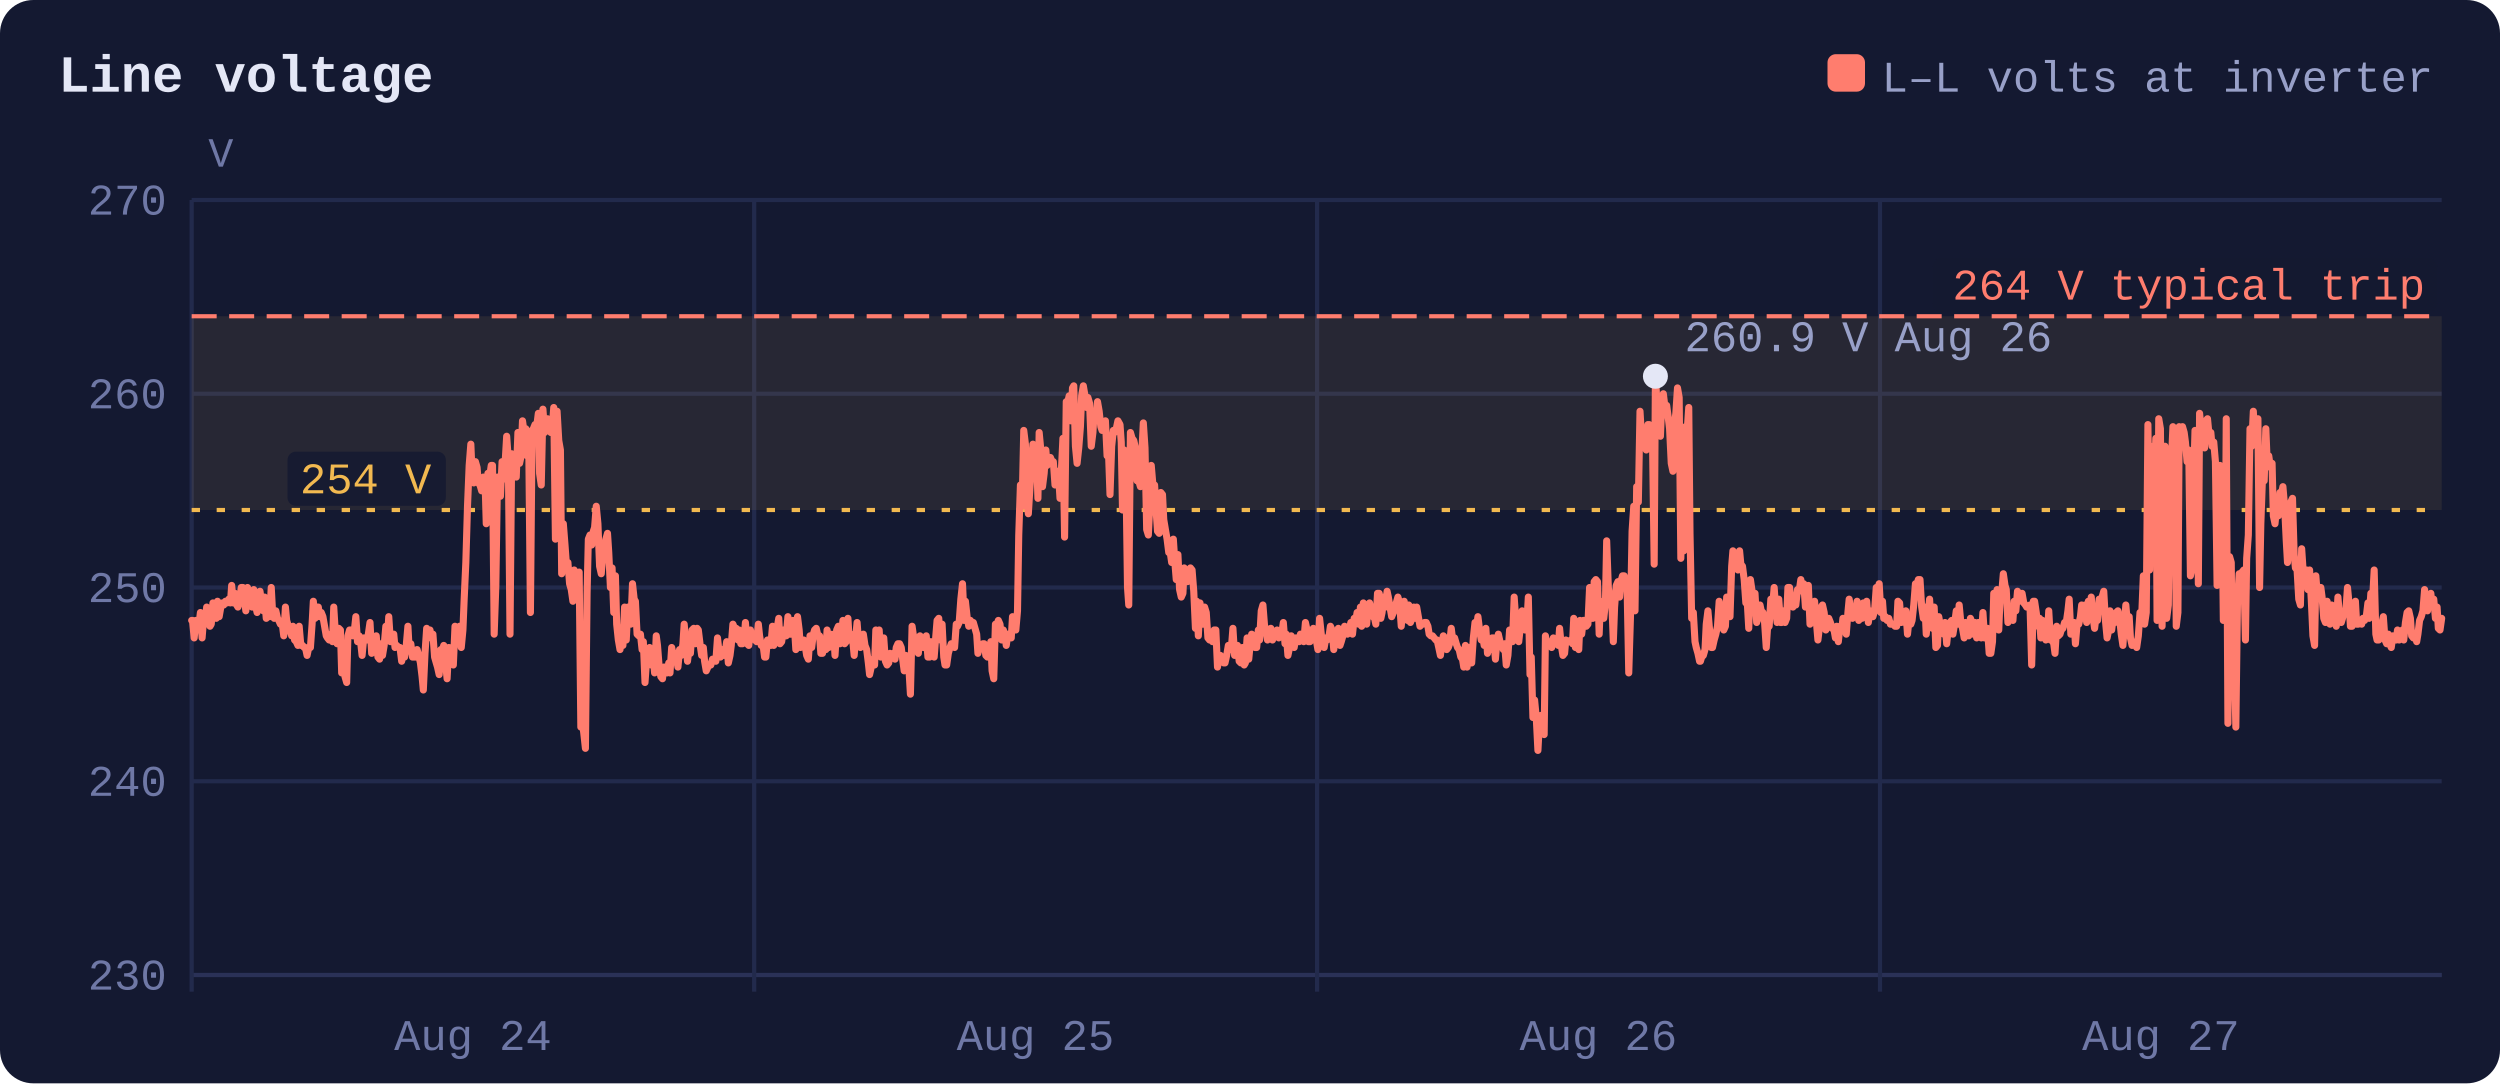
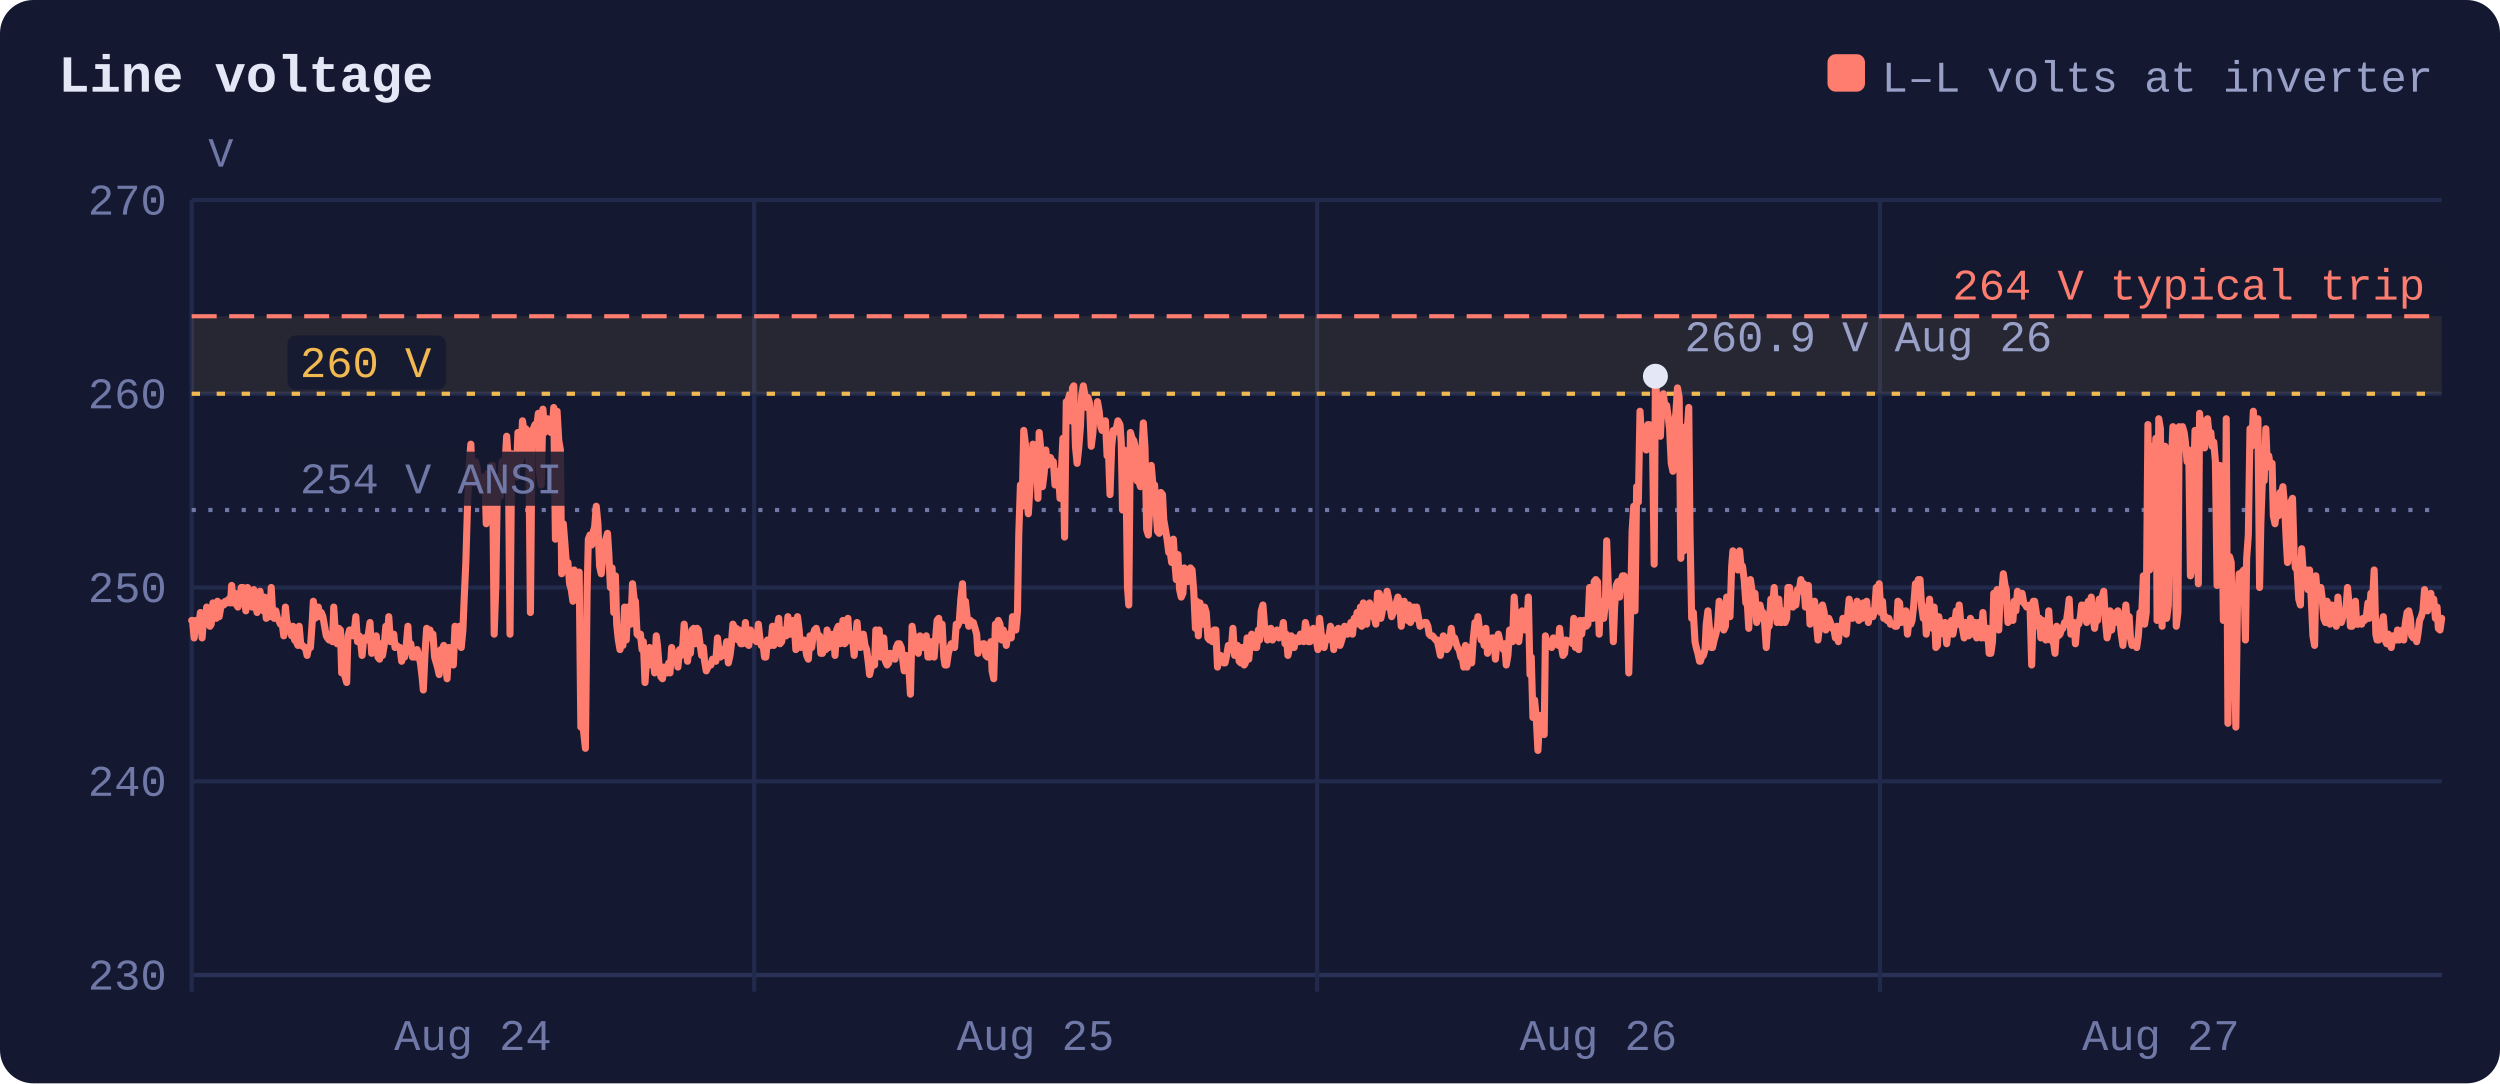
<svg xmlns="http://www.w3.org/2000/svg" width="600" height="260" viewBox="0 0 600 260">
  <rect x="0" y="0" width="600" height="260" rx="8" fill="#141931" />
  <text x="14.0" y="22.0" fill="#e4e7f6" font-family="ui-monospace, 'SF Mono', 'Cascadia Mono', 'JetBrains Mono', Menlo, Consolas, 'Liberation Mono', monospace" font-size="12.5" font-weight="bold" text-anchor="start">Line voltage</text>
  <text x="451.6" y="22.0" fill="#98a0c8" font-family="ui-monospace, 'SF Mono', 'Cascadia Mono', 'JetBrains Mono', Menlo, Consolas, 'Liberation Mono', monospace" font-size="10.5" font-weight="normal" text-anchor="start">L–L volts at inverter</text>
  <rect x="438.6" y="13" width="9" height="9" rx="2" fill="#ff7d6e" />
  <text x="50.0" y="40.0" fill="#6f78a6" font-family="ui-monospace, 'SF Mono', 'Cascadia Mono', 'JetBrains Mono', Menlo, Consolas, 'Liberation Mono', monospace" font-size="10" font-weight="normal" text-anchor="start" letter-spacing="0.8">V</text>
  <line x1="46" y1="234.0" x2="586" y2="234.0" stroke="#222a4c" stroke-width="1" />
  <text x="40.0" y="237.5" fill="#6f78a6" font-family="ui-monospace, 'SF Mono', 'Cascadia Mono', 'JetBrains Mono', Menlo, Consolas, 'Liberation Mono', monospace" font-size="10.5" font-weight="normal" text-anchor="end">230</text>
  <line x1="46" y1="187.5" x2="586" y2="187.5" stroke="#222a4c" stroke-width="1" />
  <text x="40.0" y="191.0" fill="#6f78a6" font-family="ui-monospace, 'SF Mono', 'Cascadia Mono', 'JetBrains Mono', Menlo, Consolas, 'Liberation Mono', monospace" font-size="10.5" font-weight="normal" text-anchor="end">240</text>
  <line x1="46" y1="141.0" x2="586" y2="141.0" stroke="#222a4c" stroke-width="1" />
  <text x="40.0" y="144.5" fill="#6f78a6" font-family="ui-monospace, 'SF Mono', 'Cascadia Mono', 'JetBrains Mono', Menlo, Consolas, 'Liberation Mono', monospace" font-size="10.5" font-weight="normal" text-anchor="end">250</text>
  <line x1="46" y1="94.5" x2="586" y2="94.5" stroke="#222a4c" stroke-width="1" />
  <text x="40.0" y="98.0" fill="#6f78a6" font-family="ui-monospace, 'SF Mono', 'Cascadia Mono', 'JetBrains Mono', Menlo, Consolas, 'Liberation Mono', monospace" font-size="10.5" font-weight="normal" text-anchor="end">260</text>
  <line x1="46" y1="48.0" x2="586" y2="48.0" stroke="#222a4c" stroke-width="1" />
  <text x="40.0" y="51.5" fill="#6f78a6" font-family="ui-monospace, 'SF Mono', 'Cascadia Mono', 'JetBrains Mono', Menlo, Consolas, 'Liberation Mono', monospace" font-size="10.5" font-weight="normal" text-anchor="end">270</text>
  <line x1="46" y1="234.0" x2="586" y2="234.0" stroke="#2a3157" stroke-width="1" />
  <line x1="46.0" y1="48" x2="46.0" y2="238" stroke="#222a4c" stroke-width="1" />
  <text x="113.5" y="252.0" fill="#6f78a6" font-family="ui-monospace, 'SF Mono', 'Cascadia Mono', 'JetBrains Mono', Menlo, Consolas, 'Liberation Mono', monospace" font-size="10.5" font-weight="normal" text-anchor="middle">Aug 24</text>
  <line x1="181.0" y1="48" x2="181.0" y2="238" stroke="#222a4c" stroke-width="1" />
  <text x="248.5" y="252.0" fill="#6f78a6" font-family="ui-monospace, 'SF Mono', 'Cascadia Mono', 'JetBrains Mono', Menlo, Consolas, 'Liberation Mono', monospace" font-size="10.5" font-weight="normal" text-anchor="middle">Aug 25</text>
  <line x1="316.1" y1="48" x2="316.1" y2="238" stroke="#222a4c" stroke-width="1" />
  <text x="383.6" y="252.0" fill="#6f78a6" font-family="ui-monospace, 'SF Mono', 'Cascadia Mono', 'JetBrains Mono', Menlo, Consolas, 'Liberation Mono', monospace" font-size="10.5" font-weight="normal" text-anchor="middle">Aug 26</text>
  <line x1="451.2" y1="48" x2="451.2" y2="238" stroke="#222a4c" stroke-width="1" />
  <text x="518.6" y="252.0" fill="#6f78a6" font-family="ui-monospace, 'SF Mono', 'Cascadia Mono', 'JetBrains Mono', Menlo, Consolas, 'Liberation Mono', monospace" font-size="10.5" font-weight="normal" text-anchor="middle">Aug 27</text>
-   <rect x="46" y="75.9" width="540" height="46.5" fill="#f2b950" fill-opacity="0.09" />
-   <line x1="46" y1="122.4" x2="586" y2="122.4" stroke="#f2b950" stroke-width="1" stroke-dasharray="2 4" />
+   <rect x="46" y="75.9" width="540" height="18.6" fill="#f2b950" fill-opacity="0.09" />
+   <line x1="46" y1="94.5" x2="586" y2="94.5" stroke="#f2b950" stroke-width="1" stroke-dasharray="2 4" />
  <line x1="46" y1="75.9" x2="586" y2="75.9" stroke="#ff7d6e" stroke-width="1" stroke-dasharray="6 3" />
+   <line x1="46" y1="122.4" x2="586" y2="122.4" stroke="#6f78a6" stroke-width="1" stroke-dasharray="1 3" />
  <path d="M46.0,148.9L46.2,148.9L46.6,153.1L47.0,148.9L47.3,149.8L47.7,150.3L48.1,147.0L48.5,153.1L48.8,149.4L49.2,149.4L49.6,145.7L50.0,148.0L50.4,150.3L50.7,149.8L51.1,144.7L51.5,145.2L51.9,148.4L52.2,144.3L52.6,148.0L53.0,145.7L53.4,144.7L53.7,145.2L54.1,144.3L54.5,144.7L54.9,143.8L55.3,144.7L55.6,140.5L56.0,144.7L56.4,142.4L56.8,145.2L57.1,145.7L57.5,144.3L57.9,141.0L58.3,141.0L58.6,143.3L59.0,146.6L59.4,141.0L59.8,144.7L60.2,144.7L60.5,145.7L60.9,141.5L61.3,145.2L61.7,147.0L62.0,144.7L62.4,141.9L62.8,144.7L63.2,146.6L63.5,143.3L63.9,148.4L64.3,143.8L64.7,148.0L65.1,141.0L65.4,146.6L65.8,148.4L66.2,146.6L66.6,148.4L66.9,148.9L67.3,149.8L67.7,149.4L68.1,152.6L68.5,145.7L68.8,148.9L69.2,150.3L69.6,151.2L70.0,152.6L70.3,150.3L70.7,153.6L71.1,154.0L71.5,154.9L71.8,150.3L72.2,154.9L72.6,154.9L73.0,155.4L73.3,155.4L73.7,157.3L74.1,155.4L74.5,155.4L74.9,149.8L75.2,144.3L75.6,148.4L76.0,145.7L76.4,145.7L76.7,148.0L77.1,147.0L77.5,148.0L77.9,150.3L78.3,152.6L78.6,153.1L79.0,153.6L79.4,152.2L79.8,154.0L80.1,145.7L80.5,152.2L80.9,154.5L81.3,150.8L81.7,151.2L82.0,161.5L82.4,158.7L82.8,162.4L83.2,163.8L83.5,152.6L83.9,151.2L84.3,151.2L84.7,152.6L85.1,150.8L85.4,148.0L85.8,154.0L86.2,152.6L86.6,154.5L86.9,157.3L87.3,153.1L87.7,153.1L88.1,153.6L88.4,152.2L88.8,149.4L89.2,156.8L89.6,154.5L89.9,154.9L90.3,152.6L90.7,157.7L91.1,158.2L91.5,154.5L91.8,157.3L92.2,154.9L92.6,150.3L93.0,153.1L93.3,148.0L93.7,154.0L94.1,152.6L94.5,152.2L94.8,155.4L95.2,154.9L95.6,155.4L96.0,155.4L96.4,158.7L96.7,156.8L97.1,157.7L97.5,154.9L97.9,150.3L98.2,155.9L98.6,154.5L99.0,157.7L99.4,157.7L99.8,157.7L100.1,155.9L100.5,157.3L100.9,159.1L101.3,162.4L101.6,165.6L102.0,156.8L102.4,150.8L102.8,153.1L103.2,151.2L103.5,153.1L103.9,152.2L104.3,157.7L104.7,159.1L105.0,160.1L105.4,161.9L105.8,155.9L106.2,155.9L106.5,154.9L106.9,158.7L107.3,162.9L107.7,155.4L108.0,158.7L108.4,155.4L108.8,159.6L109.2,150.3L109.6,153.1L109.9,154.5L110.3,150.3L110.7,155.4L111.1,151.2L111.4,143.8L111.8,135.0L112.2,121.5L112.6,111.7L113.0,106.6L113.3,113.6L113.7,115.9L114.1,110.8L114.5,112.2L114.8,115.9L115.2,116.4L115.6,117.8L116.0,114.5L116.4,115.0L116.7,125.7L117.1,113.6L117.5,114.5L117.9,111.7L118.2,111.7L118.6,152.2L119.0,140.5L119.4,114.5L119.7,118.7L120.1,119.1L120.5,110.8L120.9,115.0L121.3,109.8L121.6,104.7L122.0,110.3L122.4,152.2L122.8,108.9L123.1,110.3L123.5,111.7L123.9,114.5L124.3,103.8L124.7,111.2L125.0,109.8L125.4,101.0L125.8,103.8L126.2,102.9L126.5,109.4L126.9,106.6L127.3,147.0L127.7,103.3L128.0,102.9L128.4,101.9L128.8,102.4L129.2,99.2L129.5,113.6L129.9,116.4L130.3,98.2L130.7,103.8L131.1,101.5L131.4,100.5L131.8,102.4L132.2,103.8L132.6,101.9L132.9,97.8L133.3,129.4L133.7,98.7L134.1,105.7L134.5,108.0L134.8,137.7L135.2,125.7L135.6,130.8L136.0,136.3L136.3,135.0L136.7,140.1L137.1,141.5L137.5,144.3L137.8,136.8L138.2,140.1L138.6,138.2L139.0,137.3L139.4,174.5L139.7,172.6L140.1,175.9L140.5,179.6L140.9,142.4L141.2,129.4L141.6,128.4L142.0,130.8L142.4,127.5L142.7,126.6L143.1,121.5L143.5,125.7L143.9,135.9L144.3,137.7L144.6,134.0L145.0,131.7L145.4,129.4L145.8,128.0L146.1,132.6L146.5,141.0L146.9,136.3L147.3,147.0L147.7,138.2L148.0,149.8L148.4,153.6L148.8,155.9L149.2,153.1L149.5,154.9L149.9,145.7L150.3,153.6L150.7,145.7L151.0,147.0L151.4,149.8L151.8,140.1L152.2,143.8L152.5,144.3L152.9,152.2L153.3,152.6L153.7,152.2L154.1,155.9L154.4,154.0L154.8,163.8L155.2,158.2L155.6,157.3L155.9,155.4L156.3,159.6L156.7,156.8L157.1,161.5L157.5,152.6L157.8,154.9L158.2,160.1L158.6,162.4L159.0,162.9L159.3,160.1L159.7,160.1L160.1,161.5L160.5,159.1L160.8,161.5L161.2,155.4L161.6,157.3L162.0,156.8L162.4,158.2L162.7,160.1L163.1,155.9L163.5,157.3L163.9,154.5L164.2,149.8L164.6,154.0L165.0,158.7L165.4,155.4L165.7,156.8L166.1,151.2L166.5,150.8L166.9,154.5L167.3,150.8L167.6,151.2L168.0,154.5L168.4,157.3L168.8,155.4L169.1,158.7L169.5,161.0L169.9,160.1L170.3,159.6L170.6,159.6L171.0,158.2L171.4,158.2L171.8,158.7L172.2,153.1L172.5,155.9L172.9,157.7L173.3,155.9L173.7,157.3L174.0,156.8L174.4,154.0L174.8,159.1L175.2,157.3L175.5,154.9L175.9,149.8L176.3,150.8L176.7,150.8L177.1,153.6L177.4,151.2L177.8,154.5L178.2,154.5L178.6,153.1L178.9,149.4L179.3,154.5L179.7,154.9L180.1,151.2L180.5,153.1L180.8,153.1L181.2,153.6L181.6,154.0L182.0,149.8L182.3,152.6L182.7,154.9L183.1,154.5L183.5,157.7L183.8,157.7L184.2,153.6L184.6,153.6L185.0,154.9L185.4,150.3L185.7,154.9L186.1,153.6L186.5,150.8L186.9,148.4L187.2,154.5L187.6,154.0L188.0,151.2L188.4,152.6L188.7,152.6L189.1,148.0L189.5,152.2L189.9,152.2L190.3,148.9L190.6,149.4L191.0,155.9L191.4,148.0L191.8,151.2L192.1,155.4L192.5,154.5L192.9,153.6L193.3,155.4L193.6,157.3L194.0,158.2L194.4,152.6L194.8,155.4L195.2,152.2L195.5,151.2L195.9,150.8L196.3,152.6L196.7,152.6L197.0,156.8L197.4,156.8L197.8,154.0L198.2,155.9L198.5,151.2L198.9,155.4L199.3,152.2L199.7,154.9L200.1,152.2L200.4,157.3L200.8,151.2L201.2,150.3L201.6,154.5L201.9,153.1L202.3,148.9L202.7,154.5L203.1,154.0L203.5,148.4L203.8,153.6L204.2,152.2L204.6,153.1L205.0,157.3L205.3,153.6L205.7,149.4L206.1,154.5L206.5,155.4L206.9,154.5L207.2,152.2L207.6,154.9L208.0,155.9L208.4,159.1L208.7,161.9L209.1,160.1L209.5,158.2L209.9,159.6L210.2,151.2L210.6,155.9L211.0,151.2L211.4,157.7L211.7,153.1L212.1,153.1L212.5,158.7L212.9,159.6L213.3,159.1L213.6,156.8L214.0,157.7L214.4,156.8L214.8,158.2L215.1,155.4L215.5,154.5L215.9,154.5L216.3,155.4L216.7,158.7L217.0,161.0L217.4,157.3L217.8,159.1L218.2,161.5L218.5,166.6L218.9,150.3L219.3,153.1L219.7,153.6L220.0,154.5L220.4,156.8L220.8,152.6L221.2,154.5L221.6,155.4L221.9,155.4L222.3,152.6L222.7,157.7L223.1,157.7L223.4,154.0L223.8,157.3L224.2,157.7L224.6,152.6L224.9,148.9L225.3,148.4L225.7,153.6L226.1,149.8L226.5,157.7L226.8,159.6L227.2,159.6L227.6,156.8L228.0,155.4L228.3,154.5L228.7,154.9L229.1,155.4L229.5,149.8L229.8,150.3L230.2,149.4L230.6,143.8L231.0,140.1L231.4,148.9L231.7,144.3L232.1,148.0L232.5,150.3L232.9,148.9L233.2,149.8L233.6,149.4L234.0,150.8L234.4,152.2L234.7,156.8L235.1,154.9L235.5,154.9L235.9,154.5L236.2,154.5L236.6,157.3L237.0,157.7L237.4,157.7L237.8,154.0L238.1,161.0L238.5,162.9L238.9,149.8L239.3,149.8L239.6,148.9L240.0,149.8L240.4,153.6L240.8,151.2L241.2,152.6L241.5,154.9L241.9,152.2L242.3,152.6L242.7,153.1L243.0,148.0L243.4,150.3L243.8,151.2L244.2,146.6L244.5,128.4L244.9,116.4L245.3,121.5L245.7,103.3L246.1,106.6L246.4,119.1L246.8,123.3L247.2,116.8L247.6,110.3L247.9,106.6L248.3,111.2L248.7,107.1L249.1,119.6L249.4,103.8L249.8,108.0L250.2,116.8L250.6,113.6L251.0,108.0L251.3,111.7L251.7,109.8L252.1,109.8L252.5,110.8L252.8,110.8L253.2,116.4L253.6,113.1L254.0,113.1L254.4,119.6L254.7,113.6L255.1,105.2L255.5,128.9L255.9,96.4L256.2,96.8L256.6,95.0L257.0,101.0L257.4,93.1L257.7,92.6L258.1,107.1L258.5,111.2L258.9,107.5L259.3,102.4L259.6,95.0L260.0,92.6L260.4,95.0L260.8,97.8L261.1,95.4L261.5,96.8L261.9,107.1L262.3,103.8L262.6,98.7L263.0,100.5L263.4,96.4L263.8,98.7L264.2,102.4L264.5,103.3L264.9,102.4L265.3,101.0L265.7,109.4L266.0,107.5L266.4,118.7L266.8,107.1L267.2,103.3L267.5,103.8L267.9,102.9L268.3,101.0L268.8,101.9L269.1,106.1L269.4,122.4L269.8,108.0L270.2,112.2L270.6,141.0L270.9,145.2L271.3,103.8L271.7,105.2L272.1,105.7L272.5,107.5L272.9,115.4L273.3,115.4L273.7,116.8L274.1,107.5L274.4,101.5L274.8,107.5L275.2,127.1L275.6,128.4L275.9,122.4L276.3,111.7L276.7,116.4L277.1,116.4L277.4,121.5L277.8,127.5L278.2,128.0L278.6,118.2L279.0,118.7L279.3,124.7L279.7,127.1L280.1,129.4L280.5,132.6L280.8,132.2L281.2,135.0L281.6,129.4L282.0,135.4L282.3,139.1L282.7,133.1L283.1,141.5L283.5,143.3L283.9,142.4L284.2,136.3L284.6,137.3L285.0,139.6L285.4,139.1L285.7,136.3L286.1,136.8L286.5,141.9L286.9,150.8L287.2,144.3L287.6,152.6L288.0,144.7L288.4,149.8L288.8,149.8L289.1,145.7L289.5,147.0L289.9,153.1L290.3,153.6L290.6,153.1L291.0,154.0L291.4,151.2L291.8,151.2L292.2,160.1L292.5,158.2L292.9,157.3L293.3,158.7L293.7,159.1L294.0,159.1L294.4,157.3L294.8,154.9L295.2,155.4L295.5,155.9L295.9,150.8L296.3,157.3L296.7,155.9L297.0,154.9L297.4,158.7L297.8,159.1L298.2,155.4L298.6,159.6L298.9,159.1L299.3,153.1L299.7,158.2L300.1,154.0L300.4,152.2L300.8,154.0L301.2,155.4L301.6,155.4L302.0,151.2L302.3,153.6L302.7,146.6L303.1,145.2L303.5,150.3L303.8,150.8L304.2,153.6L304.6,152.6L305.0,150.8L305.4,153.6L305.7,152.2L306.1,152.6L306.5,151.2L306.9,153.1L307.2,152.6L307.6,152.2L308.0,149.4L308.4,154.5L308.7,152.2L309.1,157.3L309.5,155.4L309.9,152.6L310.3,154.9L310.6,155.4L311.0,153.1L311.4,153.1L311.8,154.0L312.1,152.2L312.5,152.6L312.9,154.0L313.3,149.4L313.6,150.8L314.0,154.0L314.4,154.0L314.8,153.1L315.2,150.8L315.5,153.6L315.9,153.6L316.3,155.9L316.7,148.4L317.0,151.2L317.4,154.9L317.8,155.4L318.2,153.1L318.5,153.6L318.9,153.1L319.3,150.3L319.7,151.2L320.1,155.9L320.4,153.6L320.8,154.5L321.2,150.8L321.6,154.9L321.9,154.0L322.3,152.6L322.7,150.3L323.1,151.2L323.4,152.2L323.8,151.2L324.2,149.4L324.6,152.2L325.0,148.4L325.3,149.4L325.7,147.0L326.1,149.8L326.5,145.7L326.8,150.3L327.2,144.7L327.6,149.4L328.0,149.8L328.3,145.7L328.7,144.7L329.1,146.6L329.5,148.0L329.9,148.4L330.2,149.8L330.6,142.4L331.0,142.4L331.4,148.4L331.7,147.0L332.1,143.3L332.5,145.7L332.9,141.9L333.2,143.3L333.6,145.7L334.0,148.0L334.4,147.0L334.8,145.7L335.1,144.7L335.5,143.3L335.9,144.7L336.3,150.3L336.6,146.6L337.0,144.3L337.4,148.0L337.8,148.9L338.1,145.2L338.5,149.4L338.9,148.4L339.3,145.7L339.7,148.4L340.0,145.7L340.4,148.0L340.8,150.3L341.2,149.8L341.5,149.8L341.9,149.4L342.3,149.4L342.7,150.3L343.0,152.2L343.4,152.6L343.8,152.6L344.2,153.1L344.6,153.6L344.9,153.6L345.3,155.4L345.7,157.3L346.1,154.0L346.4,152.6L346.8,153.1L347.2,155.9L347.6,155.4L347.9,154.5L348.3,150.8L348.7,154.0L349.1,153.1L349.5,154.5L349.8,155.4L350.2,155.9L350.6,157.7L351.0,158.2L351.3,160.1L351.7,154.9L352.1,160.1L352.5,155.4L352.8,159.1L353.2,159.1L353.6,153.1L354.0,149.4L354.4,150.3L354.7,148.0L355.1,151.2L355.5,153.6L355.9,153.1L356.2,154.9L356.6,150.8L357.0,156.8L357.4,154.5L357.7,155.9L358.1,153.1L358.5,153.1L358.9,158.2L359.2,154.5L359.6,152.2L360.0,154.0L360.4,154.9L360.8,155.9L361.1,154.5L361.5,159.6L361.9,157.3L362.3,151.2L362.6,153.1L363.0,154.0L363.4,143.3L363.8,148.9L364.2,152.2L364.5,154.0L364.9,150.3L365.3,146.6L365.7,148.9L366.0,151.2L366.4,150.3L366.8,143.3L367.2,161.9L367.5,157.7L367.9,172.2L368.3,168.0L368.7,172.2L369.1,180.1L369.4,174.5L369.8,171.7L370.2,175.4L370.6,176.3L370.9,152.6L371.3,154.9L371.7,154.5L372.1,154.0L372.4,155.4L372.8,153.1L373.2,154.0L373.6,154.5L374.0,154.9L374.3,150.8L374.7,154.9L375.1,157.3L375.5,156.8L375.8,153.6L376.2,154.0L376.6,154.0L377.0,153.6L377.4,154.5L377.7,148.4L378.1,155.4L378.5,149.8L378.9,155.9L379.2,148.9L379.6,152.2L380.0,148.9L380.4,148.9L380.7,150.3L381.1,149.8L381.5,141.0L381.9,148.4L382.3,148.4L382.6,139.6L383.0,139.1L383.4,139.6L383.8,152.2L384.1,144.3L384.5,148.4L384.9,148.4L385.3,144.7L385.6,129.8L386.0,141.0L386.4,144.3L386.8,143.8L387.2,154.0L387.5,145.7L387.9,140.5L388.3,139.6L388.7,143.3L389.0,139.6L389.4,138.2L389.8,138.2L390.2,141.0L390.5,141.0L390.9,161.5L391.3,148.4L391.7,127.5L392.1,121.5L392.4,146.6L392.8,116.8L393.2,120.5L393.6,98.7L393.9,103.8L394.3,106.6L394.7,106.6L395.1,108.0L395.5,101.9L395.8,101.9L396.2,102.9L396.6,105.7L397.0,135.4L397.3,90.3L397.7,97.3L398.1,102.4L398.5,104.7L398.8,97.3L399.2,94.5L399.6,97.8L400.0,97.3L400.3,99.6L400.7,102.9L401.1,111.2L401.5,113.1L401.9,101.5L402.2,99.2L402.6,93.1L403.0,95.4L403.4,134.0L403.7,121.5L404.1,132.2L404.5,102.4L404.9,103.8L405.3,97.8L405.6,128.0L406.0,148.4L406.4,147.0L406.8,154.0L407.1,155.4L407.5,156.8L407.9,158.7L408.1,158.7L408.4,157.7L408.8,157.3L409.2,155.9L409.5,149.8L409.9,146.6L410.3,151.2L410.7,155.4L411.0,155.4L411.4,153.6L411.8,152.2L412.2,150.3L412.6,144.3L412.9,145.7L413.3,145.2L413.7,151.2L414.1,150.3L414.4,143.3L414.8,145.7L415.2,148.0L415.6,135.9L415.9,132.2L416.3,135.9L416.7,136.3L417.1,136.8L417.5,132.2L417.8,135.4L418.2,135.9L418.6,139.1L419.0,144.7L419.3,143.8L419.7,150.8L420.1,139.1L420.5,141.9L420.8,144.3L421.2,142.4L421.6,149.4L422.0,148.0L422.4,145.2L422.7,146.6L423.1,147.0L423.5,149.4L423.9,155.4L424.2,150.8L424.6,150.3L425.0,143.8L425.4,145.7L425.8,141.0L426.1,145.2L426.5,149.4L426.9,143.8L427.3,149.4L427.6,149.4L428.0,146.6L428.4,149.4L428.8,148.4L429.1,141.0L429.5,141.0L429.9,145.2L430.3,145.7L430.7,143.3L431.0,145.2L431.4,141.5L431.8,141.9L432.2,139.1L432.5,141.0L432.9,140.1L433.3,145.7L433.7,144.3L434.0,140.5L434.4,149.8L434.8,148.9L435.2,148.0L435.5,144.3L435.9,148.9L436.3,153.6L436.7,150.3L437.1,145.7L437.4,145.2L437.8,147.0L438.2,151.2L438.6,148.4L438.9,148.4L439.3,149.4L439.7,150.8L440.1,150.8L440.5,153.1L440.8,150.3L441.2,154.0L441.6,150.3L442.0,151.2L442.3,148.4L442.7,149.4L443.1,152.2L443.5,147.0L443.8,143.8L444.2,146.6L444.6,148.4L445.0,147.0L445.4,148.0L445.7,144.3L446.1,148.9L446.5,146.6L446.9,148.4L447.2,144.7L447.6,148.0L448.0,144.3L448.4,149.4L448.8,146.6L449.1,148.0L449.5,148.0L449.9,146.6L450.3,141.0L450.6,141.9L451.0,140.1L451.4,147.0L451.8,144.3L452.1,148.4L452.5,148.0L452.9,148.9L453.3,148.4L453.7,149.8L454.0,149.8L454.4,149.8L454.8,150.3L455.2,150.3L455.5,144.3L455.9,144.7L456.3,149.4L456.7,148.9L457.1,149.4L457.4,146.6L457.8,152.2L458.2,148.4L458.6,149.8L458.9,148.9L459.3,145.2L459.7,140.1L460.1,140.1L460.4,139.1L460.8,139.1L461.2,145.7L461.6,148.4L462.0,145.7L462.3,152.2L462.7,148.0L463.1,143.8L463.5,150.3L463.8,150.8L464.2,145.7L464.6,155.4L465.0,154.9L465.3,148.0L465.7,150.3L466.1,150.8L466.5,152.2L466.8,149.4L467.2,154.5L467.6,150.8L468.0,149.4L468.4,148.9L468.7,152.2L469.1,149.8L469.5,146.6L469.9,149.8L470.2,145.2L470.6,149.4L471.0,150.8L471.4,153.1L471.7,149.4L472.1,150.3L472.5,152.6L472.9,148.4L473.3,149.4L473.6,152.2L474.0,149.4L474.4,153.1L474.8,149.4L475.1,152.6L475.5,153.1L475.9,147.0L476.3,153.1L476.6,152.2L477.0,150.8L477.4,156.8L477.8,156.8L478.2,154.0L478.5,142.4L478.9,143.8L479.3,141.5L479.7,151.2L480.0,143.8L480.4,142.4L480.8,137.7L481.2,140.5L481.5,141.5L481.9,149.4L482.3,145.7L482.7,148.4L483.1,148.9L483.4,144.3L483.8,146.6L484.2,141.9L484.6,144.3L484.9,143.3L485.3,142.4L485.7,144.7L486.1,145.2L486.4,145.7L486.8,145.7L487.2,145.2L487.6,159.6L488.0,144.3L488.3,144.3L488.7,147.0L489.1,150.3L489.5,148.4L489.8,153.1L490.2,148.9L490.6,152.6L491.0,153.6L491.4,152.2L491.7,146.6L492.1,153.6L492.5,153.6L492.9,154.5L493.2,156.8L493.6,150.3L494.0,152.6L494.4,152.2L494.7,151.2L495.1,150.8L495.5,149.4L495.9,149.4L496.3,146.6L496.6,143.8L497.0,152.2L497.4,150.8L497.8,149.4L498.1,154.5L498.5,149.8L498.9,149.8L499.3,148.0L499.6,145.2L500.0,145.7L500.4,145.2L500.8,149.4L501.2,144.3L501.5,148.4L501.9,143.3L502.3,148.0L502.7,150.8L503.0,148.4L503.4,148.9L503.8,143.8L504.2,143.8L504.5,143.3L504.9,141.9L505.3,148.9L505.7,153.1L506.1,151.2L506.4,146.6L506.8,151.2L507.2,148.0L507.6,149.4L507.9,147.0L508.3,146.6L508.7,148.4L509.1,152.2L509.5,154.9L509.8,150.3L510.2,145.2L510.6,149.8L511.0,148.0L511.3,153.1L511.7,154.9L512.1,154.5L512.5,154.9L512.8,155.4L513.2,152.6L513.6,147.0L514.0,148.0L514.4,138.2L514.7,149.8L515.1,147.0L515.5,101.9L515.9,136.8L516.2,107.1L516.6,110.8L517.0,116.4L517.4,105.2L517.7,148.9L518.1,100.5L518.5,102.9L518.9,150.3L519.3,113.1L519.6,107.1L520.0,148.4L520.4,145.2L520.8,109.4L521.1,111.7L521.5,102.4L521.9,108.9L522.3,150.3L522.7,147.0L523.0,102.4L523.4,103.3L523.8,102.4L524.2,103.8L524.5,106.1L524.9,110.8L525.3,108.0L525.7,138.2L526.0,136.8L526.4,117.8L526.8,103.3L527.2,107.5L527.6,140.1L527.9,99.2L528.3,103.3L528.7,105.7L529.1,107.5L529.4,101.0L529.8,100.5L530.2,104.7L530.6,103.8L530.9,107.1L531.3,106.1L531.7,110.8L532.1,140.5L532.5,131.7L532.8,111.7L533.2,113.6L533.6,148.9L534.0,148.9L534.3,100.5L534.7,173.6L535.1,133.6L535.5,135.0L535.8,165.2L536.2,155.9L536.6,174.5L537.0,144.3L537.4,137.7L537.7,137.7L538.1,137.3L538.5,136.8L538.9,153.6L539.2,134.0L539.6,128.4L540.0,102.9L540.4,107.1L540.8,98.7L541.1,104.7L541.5,105.2L541.9,100.5L542.3,141.0L542.6,125.7L543.0,114.5L543.4,115.4L543.8,102.9L544.1,110.3L544.5,109.4L544.9,112.2L545.3,111.2L545.6,123.8L546.0,125.7L546.4,121.5L546.8,123.8L547.2,118.2L547.5,118.7L547.9,116.8L548.3,121.5L548.7,129.8L549.0,135.0L549.4,126.6L549.8,120.5L550.2,119.6L550.6,133.1L550.9,136.3L551.3,136.8L551.7,143.8L552.1,145.2L552.4,131.7L552.8,137.7L553.2,136.8L553.6,136.8L553.9,141.5L554.3,136.8L554.7,143.8L555.1,152.6L555.5,154.9L555.8,138.2L556.2,143.3L556.6,141.0L557.0,141.0L557.3,143.3L557.7,148.4L558.1,149.4L558.5,144.3L558.8,149.4L559.2,149.8L559.6,145.2L560.0,149.4L560.4,148.9L560.7,150.3L561.1,143.3L561.5,148.0L561.9,149.4L562.2,148.4L562.6,146.6L563.0,146.6L563.4,141.0L563.8,145.2L564.1,150.3L564.5,150.3L564.9,148.9L565.3,144.3L565.6,149.8L566.0,149.8L566.4,148.9L566.8,149.8L567.1,148.4L567.5,148.9L567.9,148.0L568.3,144.7L568.6,148.4L569.0,142.4L569.4,144.3L569.8,136.8L570.2,152.2L570.5,153.6L570.9,153.6L571.3,152.2L571.7,149.4L572.0,148.0L572.4,153.6L572.8,154.5L573.2,152.2L573.5,154.5L573.9,155.4L574.3,152.6L574.7,153.6L575.1,153.6L575.4,151.2L575.8,153.6L576.2,153.1L576.6,151.2L576.9,153.6L577.3,149.4L577.7,147.0L578.1,146.6L578.5,148.4L578.8,152.6L579.2,153.1L579.6,152.2L580.0,154.0L580.3,152.2L580.7,148.9L581.1,148.0L581.5,146.6L581.9,141.5L582.2,145.7L582.6,146.6L583.0,143.8L583.4,142.4L583.7,145.2L584.1,143.8L584.5,148.4L584.9,145.7L585.2,150.8L585.6,151.2L586.0,148.4" fill="none" stroke="#ff7d6e" stroke-width="1.7" stroke-linejoin="round" stroke-linecap="round" />
  <circle cx="397.3" cy="90.3" r="3" fill="#e4e7f6" />
  <text x="404.3" y="84.3" fill="#98a0c8" font-family="ui-monospace, 'SF Mono', 'Cascadia Mono', 'JetBrains Mono', Menlo, Consolas, 'Liberation Mono', monospace" font-size="10.5" font-weight="normal" text-anchor="start">260.9 V Aug 26</text>
-   <rect x="69.0" y="108.4" width="38.0" height="13" rx="2" fill="#141931" fill-opacity="0.85" />
-   <text x="72.0" y="118.4" fill="#f2b950" font-family="ui-monospace, 'SF Mono', 'Cascadia Mono', 'JetBrains Mono', Menlo, Consolas, 'Liberation Mono', monospace" font-size="10.5" font-weight="normal" text-anchor="start">254 V</text>
+   <rect x="69.0" y="80.5" width="38.0" height="13" rx="2" fill="#141931" fill-opacity="0.85" />
+   <text x="72.0" y="90.5" fill="#f2b950" font-family="ui-monospace, 'SF Mono', 'Cascadia Mono', 'JetBrains Mono', Menlo, Consolas, 'Liberation Mono', monospace" font-size="10.5" font-weight="normal" text-anchor="start">260 V</text>
  <rect x="463.8" y="61.9" width="121.2" height="13" rx="2" fill="#141931" fill-opacity="0.85" />
  <text x="582.0" y="71.9" fill="#ff7d6e" font-family="ui-monospace, 'SF Mono', 'Cascadia Mono', 'JetBrains Mono', Menlo, Consolas, 'Liberation Mono', monospace" font-size="10.5" font-weight="normal" text-anchor="end">264 V typical trip</text>
+   <rect x="69.0" y="108.4" width="70.0" height="13" rx="2" fill="#141931" fill-opacity="0.85" />
+   <text x="72.0" y="118.4" fill="#6f78a6" font-family="ui-monospace, 'SF Mono', 'Cascadia Mono', 'JetBrains Mono', Menlo, Consolas, 'Liberation Mono', monospace" font-size="10.5" font-weight="normal" text-anchor="start">254 V ANSI</text>
</svg>
